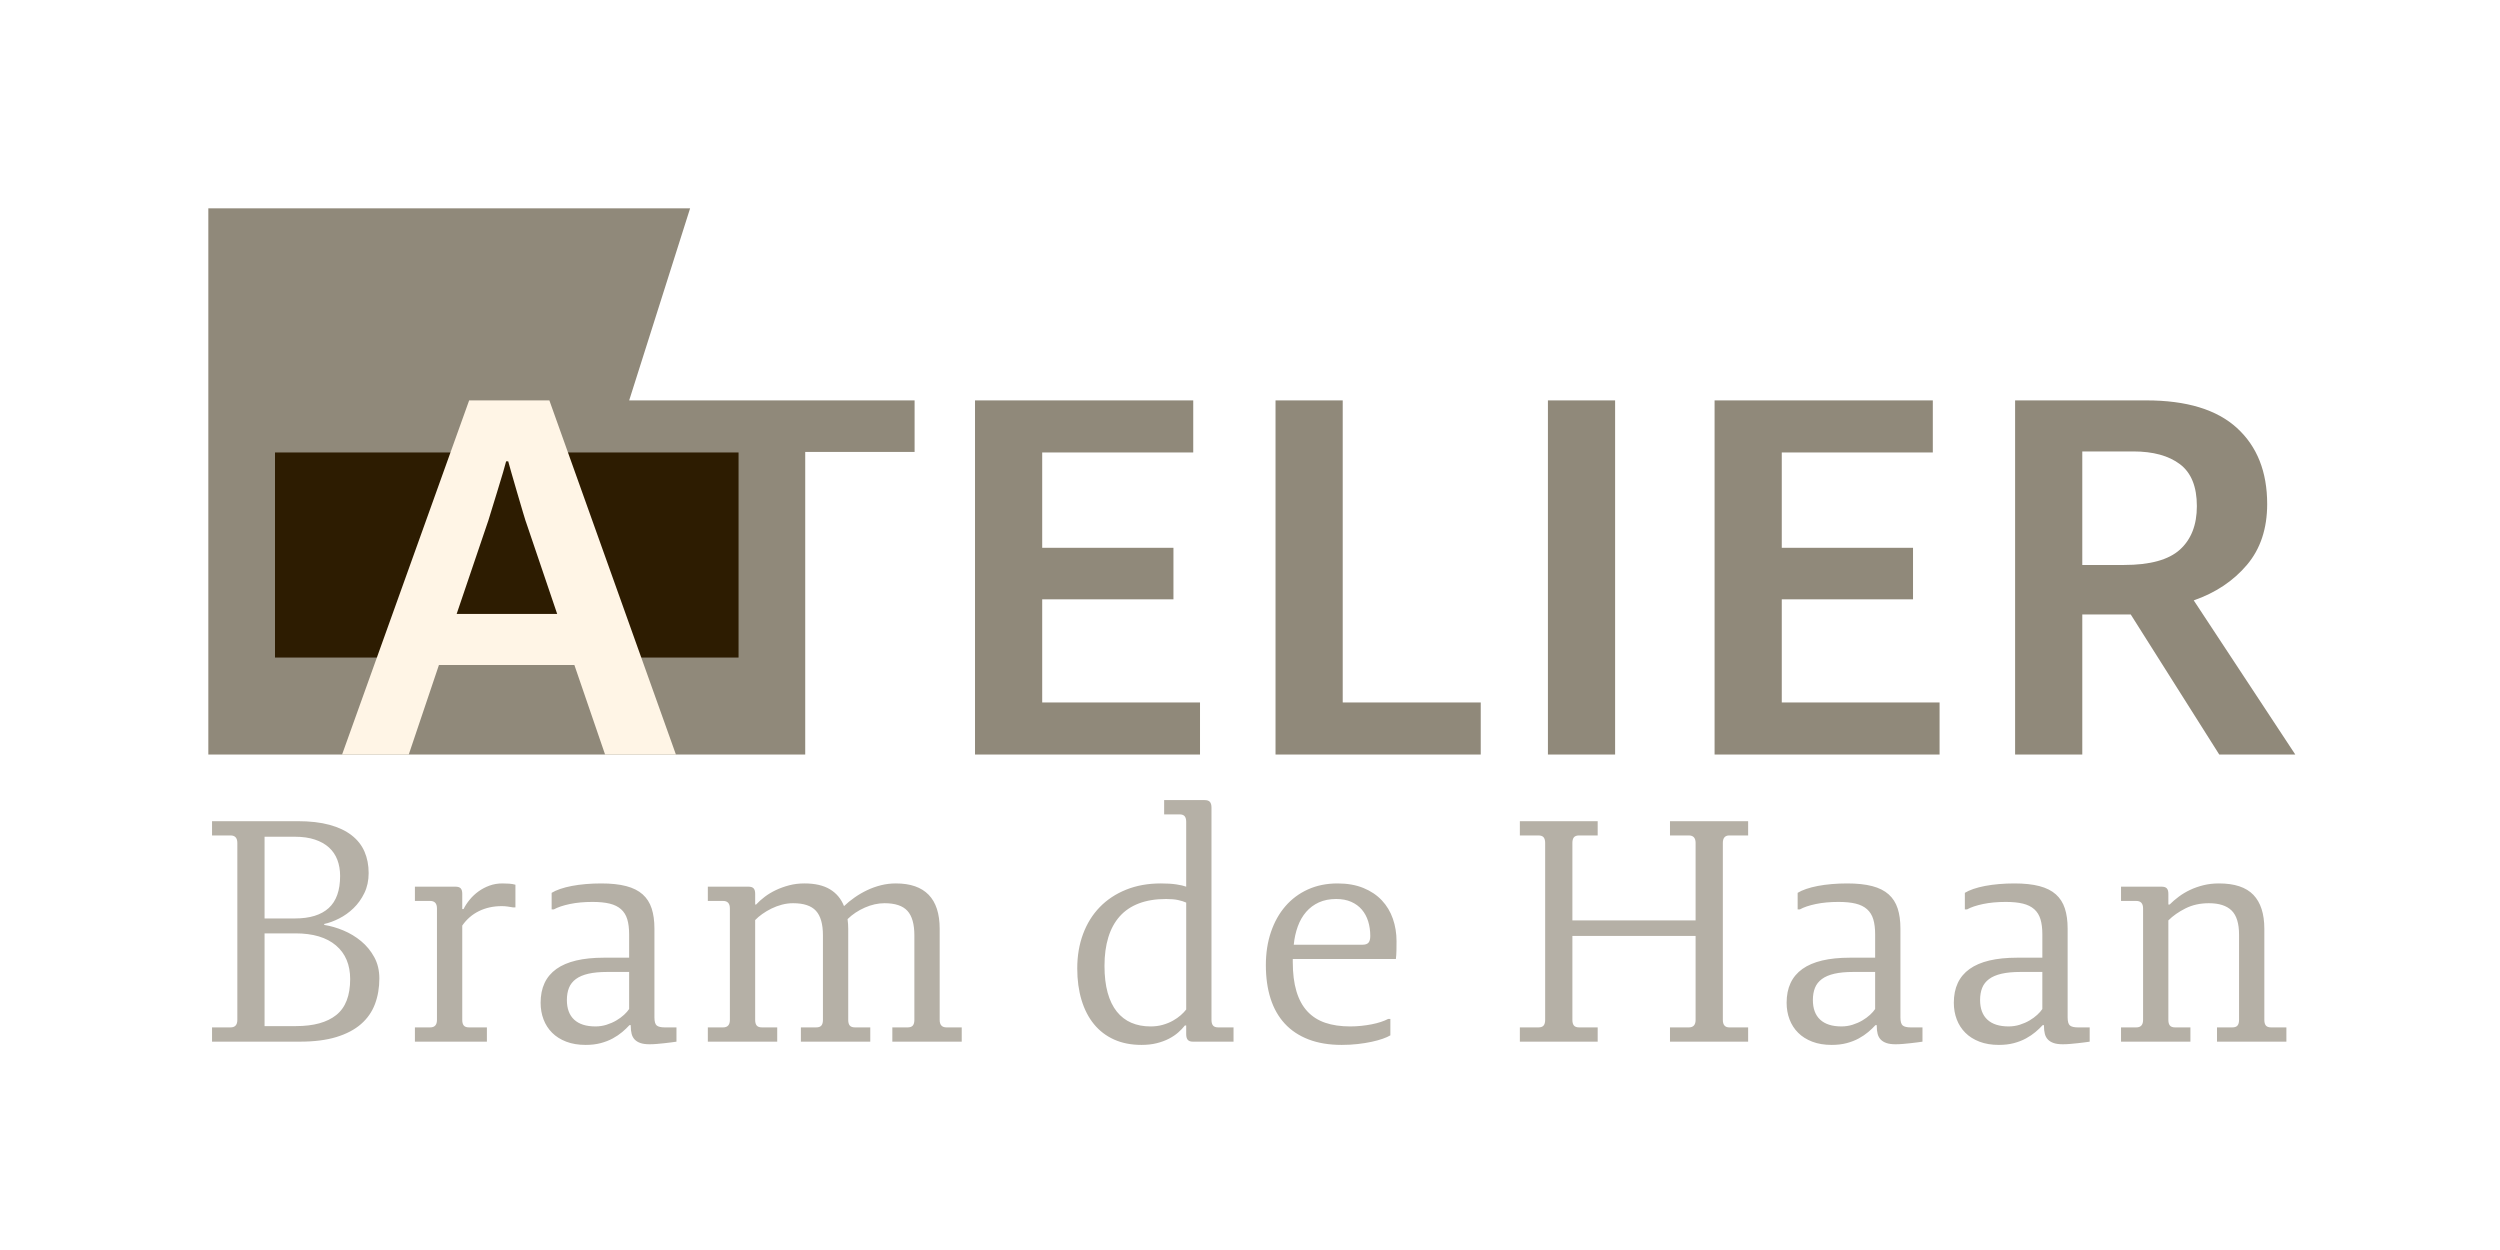
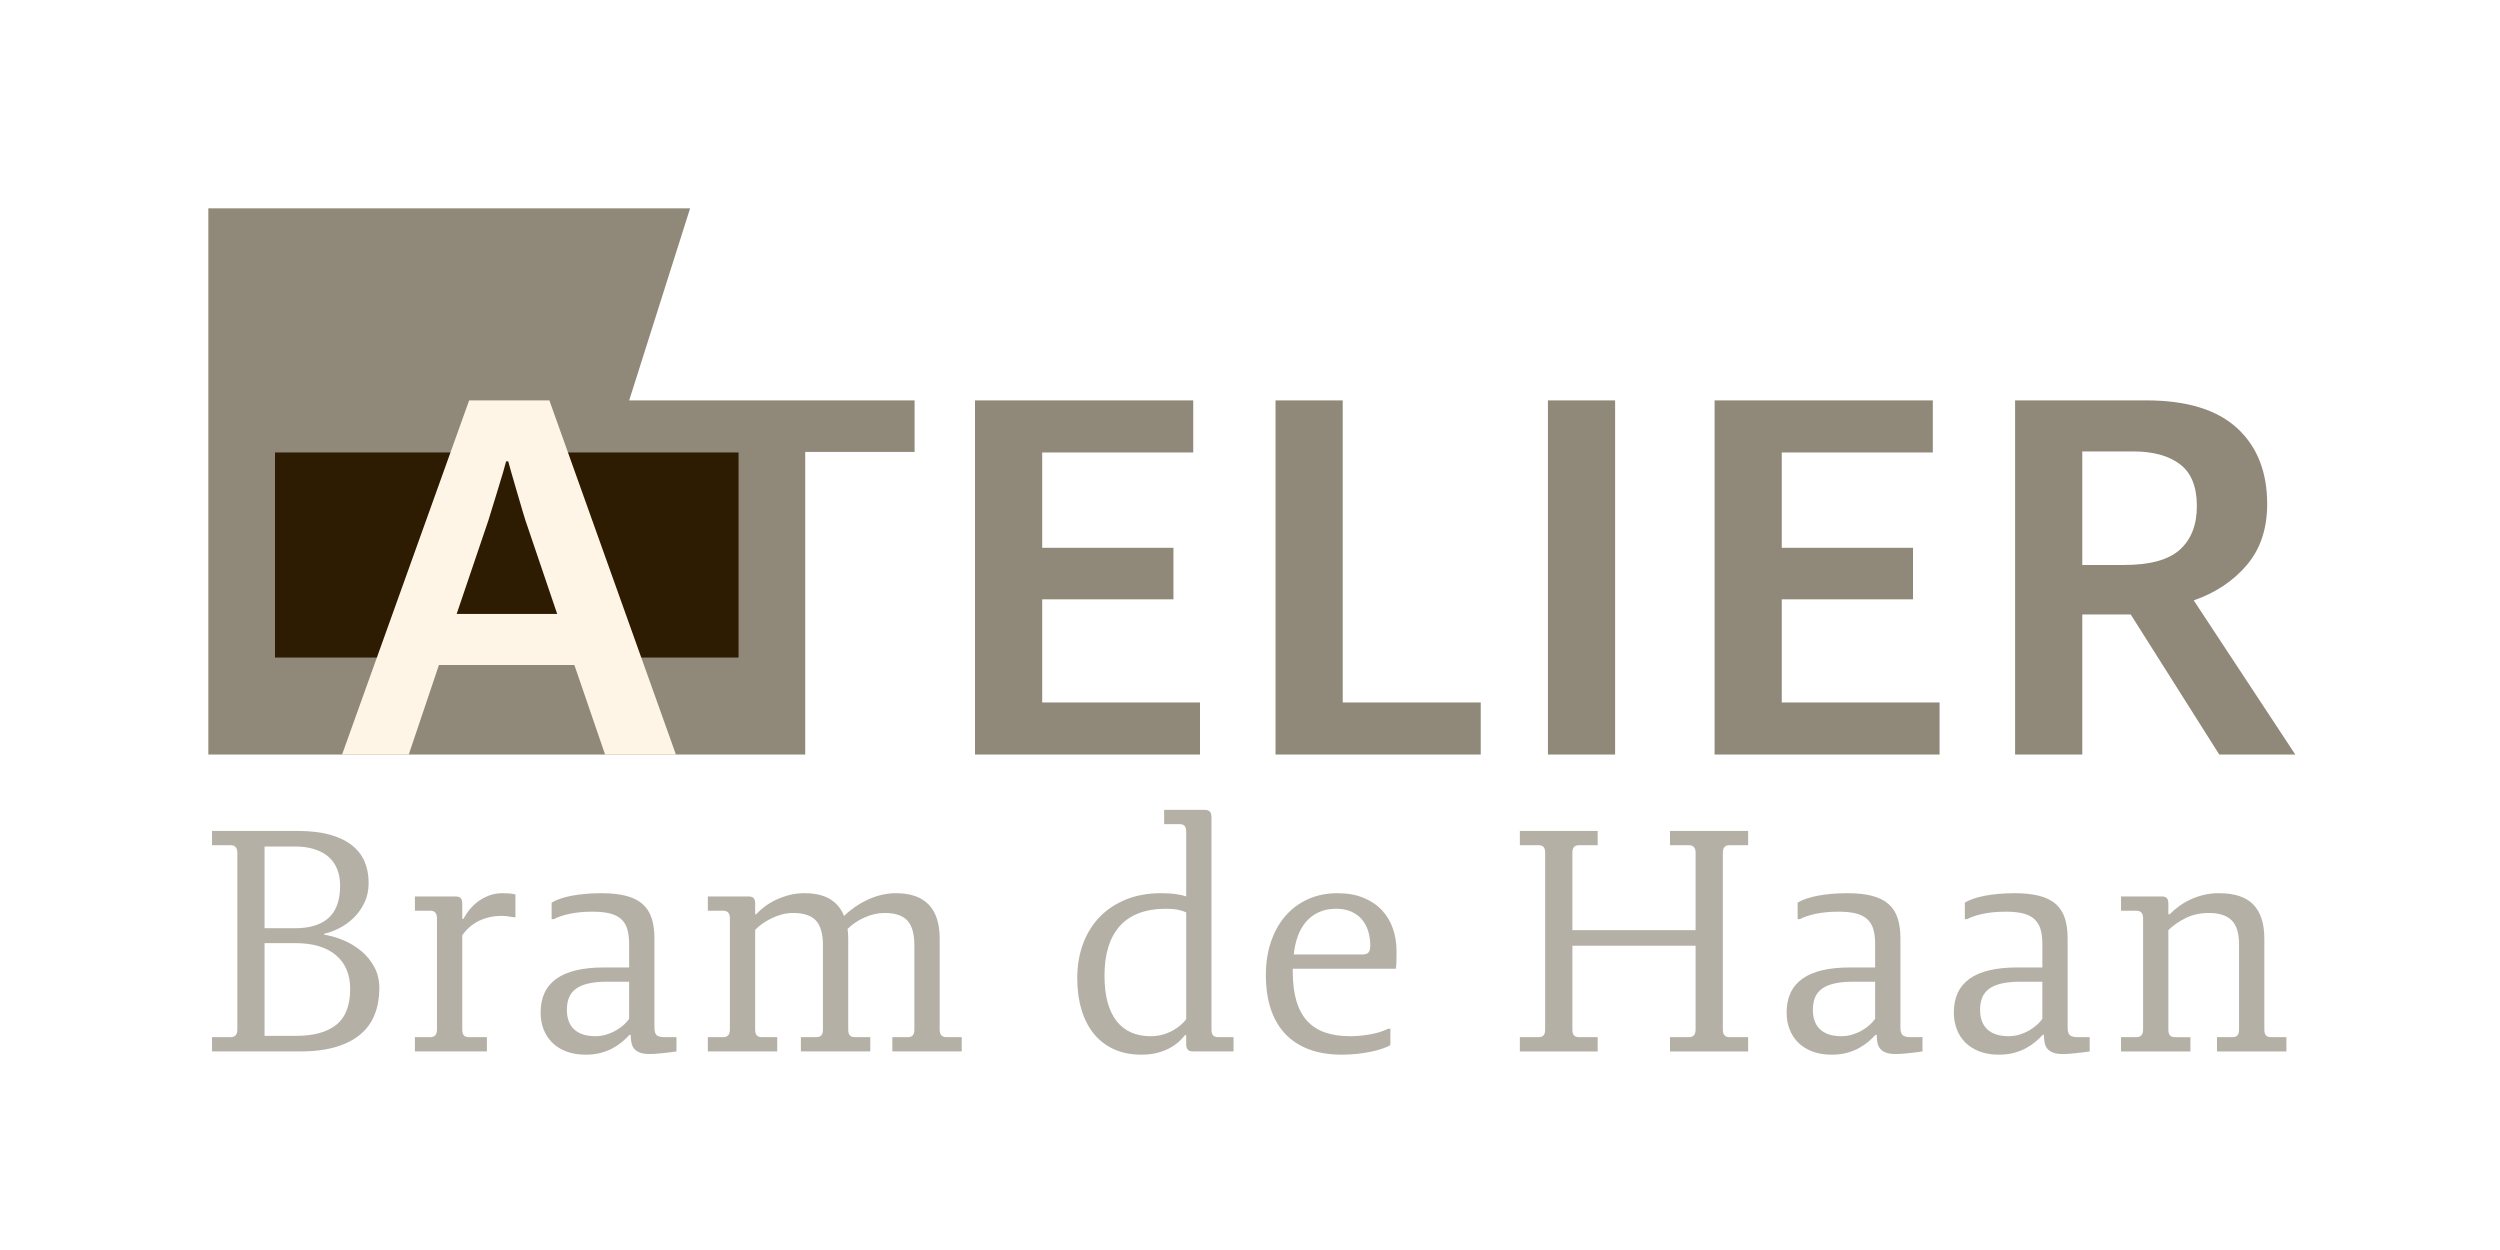
<svg xmlns="http://www.w3.org/2000/svg" xml:space="preserve" style="enable-background:new 0 0 768 384" viewBox="0 0 768 384">
-   <path d="M65.138 315.617h5.678c1.395 0 2.092-.764 2.092-2.291v-54.387c0-1.526-.697-2.291-2.092-2.291h-5.678v-4.383h26.297c3.785 0 7.047.373 9.787 1.121 2.739.746 5.005 1.817 6.798 3.212 1.793 1.395 3.113 3.071 3.959 5.03.847 1.96 1.27 4.151 1.27 6.574 0 2.291-.44 4.342-1.32 6.15-.88 1.811-1.992 3.362-3.337 4.657s-2.823 2.35-4.433 3.163c-1.611.813-3.13 1.369-4.557 1.668v.299c1.925.299 3.885.864 5.877 1.693 1.992.83 3.81 1.926 5.454 3.287 1.644 1.362 2.988 2.997 4.034 4.906s1.569 4.092 1.569 6.549c0 2.856-.448 5.479-1.345 7.869s-2.325 4.441-4.283 6.15c-1.959 1.711-4.482 3.039-7.57 3.984-3.088.947-6.823 1.42-11.206 1.42H65.138v-4.383zm16.137-33.469h9.363c4.548 0 7.994-1.062 10.334-3.188 2.341-2.124 3.511-5.411 3.511-9.861 0-1.825-.283-3.478-.847-4.955-.565-1.478-1.419-2.74-2.565-3.785-1.146-1.047-2.59-1.859-4.333-2.441-1.743-.58-3.777-.871-6.101-.871h-9.363v25.102zm9.662 33.07c5.412 0 9.538-1.137 12.376-3.412 2.839-2.273 4.258-5.951 4.258-11.031 0-4.415-1.453-7.86-4.358-10.334-2.906-2.474-7.064-3.711-12.476-3.711h-9.463v28.488h9.662zM127.461 315.617h4.682c1.395 0 2.092-.764 2.092-2.291v-34.266c0-1.526-.697-2.291-2.092-2.291h-4.682v-4.383h12.451c.763 0 1.303.174 1.619.523.315.348.473.904.473 1.668v4.682h.398c.498-.996 1.137-1.967 1.917-2.914.78-.945 1.676-1.784 2.689-2.515 1.012-.729 2.133-1.319 3.362-1.769 1.228-.447 2.556-.672 3.984-.672.697 0 1.395.025 2.092.074.697.051 1.328.158 1.893.324v6.973h-.697c-.565-.1-1.138-.19-1.718-.273-.582-.083-1.17-.125-1.768-.125-2.59 0-4.923.507-6.998 1.52-2.076 1.013-3.794 2.498-5.155 4.457v28.986c0 .765.157 1.337.473 1.719.315.382.854.572 1.619.572h5.479v4.383h-22.113v-4.383zM169.463 274.279c.697-.431 1.577-.829 2.64-1.195 1.062-.365 2.249-.672 3.561-.922 1.311-.248 2.73-.439 4.258-.572 1.527-.132 3.121-.199 4.781-.199 3.021 0 5.578.273 7.67.822 2.092.547 3.776 1.395 5.055 2.539 1.278 1.146 2.199 2.59 2.764 4.334.564 1.742.847 3.793.847 6.15v27.293c0 1.295.24 2.134.722 2.516.481.382 1.303.572 2.465.572h3.586v4.383c-.432.066-.971.141-1.619.225-.647.082-1.345.165-2.092.248s-1.511.157-2.291.225c-.781.066-1.536.1-2.266.1-1.129 0-2.059-.125-2.789-.373-.731-.25-1.32-.605-1.768-1.071-.448-.465-.764-1.046-.946-1.743-.183-.697-.274-1.494-.274-2.391v-.299h-.398c-.631.697-1.37 1.403-2.216 2.117s-1.818 1.369-2.914 1.967-2.333 1.078-3.71 1.444c-1.378.365-2.914.548-4.607.548-2.258 0-4.25-.332-5.977-.996-1.727-.664-3.171-1.576-4.333-2.739-1.163-1.162-2.042-2.531-2.64-4.108s-.896-3.279-.896-5.105c0-9.23 6.475-13.846 19.424-13.846h7.77v-7.172c0-1.825-.191-3.369-.573-4.632-.382-1.262-1.021-2.291-1.917-3.088s-2.059-1.37-3.486-1.718c-1.428-.35-3.188-.523-5.279-.523-2.59 0-4.915.217-6.973.647-2.059.432-3.686.979-4.881 1.644h-.697v-5.08zm23.807 24.305h-6.773c-2.258 0-4.176.182-5.752.545-1.578.363-2.856.908-3.835 1.634-.98.727-1.686 1.626-2.117 2.698-.432 1.072-.647 2.318-.647 3.737 0 2.642.747 4.655 2.241 6.041 1.494 1.387 3.668 2.079 6.524 2.079 1.195 0 2.341-.173 3.437-.52s2.092-.784 2.988-1.312c.896-.527 1.685-1.105 2.366-1.732.68-.628 1.203-1.222 1.569-1.782v-11.388zM274.12 315.617h4.682c.763 0 1.303-.19 1.619-.572.315-.382.473-.954.473-1.719V287.328c0-3.453-.714-5.959-2.142-7.521-1.428-1.561-3.769-2.341-7.022-2.341-1.992 0-4.009.448-6.051 1.345s-3.81 2.075-5.304 3.536c.066.498.116.996.149 1.494.033.498.05.996.05 1.494v27.99c0 .765.157 1.337.473 1.719.315.382.854.572 1.619.572h4.682v4.383h-21.316v-4.383h4.682c.763 0 1.303-.19 1.619-.572.315-.382.473-.954.473-1.719V287.328c0-3.453-.714-5.959-2.142-7.521-1.428-1.561-3.769-2.341-7.022-2.341-1.163 0-2.308.149-3.437.448-1.129.299-2.2.697-3.212 1.195-1.013.498-1.951 1.055-2.814 1.669-.864.614-1.594 1.237-2.191 1.867v30.68c0 .765.157 1.337.473 1.719.315.382.854.572 1.619.572h4.682v4.383h-21.316v-4.383h4.682c1.395 0 2.092-.764 2.092-2.291v-34.266c0-1.526-.697-2.291-2.092-2.291h-4.682v-4.383h12.451c.763 0 1.303.174 1.619.523.315.348.473.904.473 1.668v3.287h.299c.73-.797 1.61-1.585 2.64-2.365 1.029-.78 2.174-1.47 3.437-2.067 1.261-.598 2.623-1.087 4.084-1.47 1.46-.381 3.021-.572 4.682-.572 3.22 0 5.827.598 7.819 1.793s3.437 2.922 4.333 5.18c.962-.929 2.05-1.818 3.262-2.664 1.211-.848 2.498-1.594 3.86-2.242 1.361-.646 2.78-1.152 4.258-1.519 1.477-.365 2.996-.548 4.557-.548 4.449 0 7.802 1.163 10.061 3.486 2.257 2.324 3.387 5.811 3.387 10.459v27.99c0 1.527.697 2.291 2.092 2.291h4.682v4.383h-21.316v-4.383zM364.4 315.02h-.398c-.565.73-1.254 1.453-2.067 2.166-.814.715-1.768 1.354-2.864 1.918-1.096.565-2.341 1.021-3.735 1.369-1.395.35-2.956.523-4.682.523-3.155 0-5.952-.548-8.392-1.644s-4.5-2.665-6.176-4.706c-1.677-2.043-2.956-4.516-3.835-7.422-.88-2.904-1.32-6.15-1.32-9.736 0-3.852.598-7.379 1.793-10.584 1.195-3.203 2.905-5.951 5.13-8.242 2.224-2.291 4.922-4.075 8.093-5.354 3.17-1.278 6.731-1.918 10.683-1.918 1.859 0 3.444.1 4.756.299 1.311.199 2.316.432 3.013.697v-19.922c0-.764-.158-1.336-.473-1.719-.316-.381-.855-.572-1.619-.572h-4.682v-4.383h12.451c.763 0 1.303.191 1.619.572.315.383.473.955.473 1.719v65.244c0 .765.157 1.337.473 1.719.315.382.854.572 1.619.572h4.682v4.383h-12.451c-.764 0-1.304-.19-1.619-.572-.316-.382-.473-.954-.473-1.719v-2.689zm0-37.746c-.665-.301-1.486-.56-2.465-.776-.98-.216-2.216-.325-3.71-.325-3.188 0-5.969.45-8.342 1.352-2.375.901-4.342 2.229-5.902 3.979-1.561 1.753-2.731 3.905-3.511 6.458-.781 2.553-1.17 5.465-1.17 8.735 0 3.17.324 5.924.971 8.26s1.585 4.272 2.814 5.807c1.228 1.535 2.714 2.679 4.458 3.43s3.71 1.126 5.902 1.126c1.361 0 2.623-.167 3.785-.5 1.162-.334 2.199-.76 3.113-1.277.913-.517 1.709-1.075 2.391-1.677.68-.601 1.236-1.184 1.668-1.752v-32.839zM397.14 295.501c0 3.503.373 6.506 1.121 9.008.746 2.502 1.858 4.554 3.336 6.155s3.312 2.778 5.504 3.528c2.191.751 4.748 1.126 7.67 1.126 1.128 0 2.258-.058 3.387-.174 1.128-.116 2.199-.274 3.213-.474 1.012-.199 1.949-.439 2.813-.722.863-.282 1.61-.59 2.241-.922h.697v5.032c-.598.359-1.387.71-2.365 1.053-.98.342-2.109.652-3.387.93-1.279.276-2.698.505-4.259.685-1.562.18-3.205.27-4.931.27-3.885 0-7.289-.565-10.21-1.693-2.922-1.128-5.354-2.747-7.296-4.855-1.943-2.108-3.396-4.674-4.358-7.695-.964-3.021-1.444-6.441-1.444-10.26 0-3.718.523-7.113 1.568-10.186 1.047-3.07 2.523-5.71 4.434-7.918 1.908-2.208 4.216-3.927 6.922-5.155 2.706-1.228 5.735-1.843 9.09-1.843 3.021 0 5.669.466 7.943 1.395 2.274.93 4.167 2.2 5.678 3.811s2.641 3.494 3.387 5.652c.748 2.159 1.121 4.45 1.121 6.873 0 .896-.009 1.835-.025 2.814s-.074 1.867-.174 2.664h-31.676v.901zm21.416-5.284c.863 0 1.477-.207 1.843-.623.365-.414.548-1.103.548-2.066 0-1.626-.217-3.129-.647-4.508-.432-1.377-1.079-2.572-1.942-3.586-.864-1.012-1.951-1.809-3.262-2.391-1.312-.58-2.848-.871-4.607-.871-2.025 0-3.803.349-5.329 1.046-1.527.697-2.831 1.669-3.909 2.913-1.08 1.246-1.936 2.732-2.565 4.458-.631 1.727-1.046 3.604-1.245 5.628h21.117zM513.02 315.617h5.777c1.395 0 2.092-.766 2.092-2.299v-25.791h-37.852v25.791c0 .767.157 1.342.473 1.725s.854.574 1.619.574h5.678v4.383h-23.906v-4.383h5.678c.764 0 1.303-.19 1.619-.572.314-.382.473-.954.473-1.719v-54.387c0-.764-.158-1.336-.473-1.719-.316-.381-.855-.572-1.619-.572h-5.678v-4.383h23.906v4.383h-5.678c-.765 0-1.304.191-1.619.572-.315.383-.473.955-.473 1.719v23.807h37.852v-23.807c0-1.526-.697-2.291-2.092-2.291h-5.777v-4.383h24.006v4.383h-5.777c-1.328 0-1.992.765-1.992 2.291v54.387c0 1.527.664 2.291 1.992 2.291h5.777v4.383h-24.006v-4.383zM552.233 274.279c.697-.431 1.576-.829 2.64-1.195 1.062-.365 2.249-.672 3.562-.922 1.311-.248 2.73-.439 4.258-.572 1.526-.132 3.12-.199 4.781-.199 3.021 0 5.578.273 7.67.822 2.092.547 3.776 1.395 5.055 2.539 1.278 1.146 2.199 2.59 2.765 4.334.564 1.742.847 3.793.847 6.15v27.293c0 1.295.24 2.134.723 2.516.48.382 1.302.572 2.465.572h3.586v4.383c-.432.066-.971.141-1.619.225-.646.082-1.344.165-2.092.248-.746.083-1.511.157-2.291.225-.78.066-1.536.1-2.266.1-1.129 0-2.06-.125-2.789-.373-.73-.25-1.32-.605-1.768-1.071-.449-.465-.765-1.046-.947-1.743s-.273-1.494-.273-2.391v-.299h-.398c-.631.697-1.369 1.403-2.217 2.117-.846.714-1.817 1.369-2.913 1.967s-2.333 1.078-3.71 1.444c-1.379.365-2.914.548-4.607.548-2.259 0-4.251-.332-5.977-.996-1.727-.664-3.171-1.576-4.333-2.739-1.163-1.162-2.042-2.531-2.64-4.108s-.896-3.279-.896-5.105c0-9.23 6.475-13.846 19.424-13.846h7.77v-7.172c0-1.825-.191-3.369-.572-4.632-.383-1.262-1.021-2.291-1.918-3.088s-2.06-1.37-3.486-1.718c-1.428-.35-3.188-.523-5.279-.523-2.59 0-4.914.217-6.973.647-2.06.432-3.686.979-4.881 1.644h-.697v-5.08zm23.807 24.305h-6.773c-2.259 0-4.176.182-5.752.545-1.578.363-2.856.908-3.836 1.634-.979.727-1.686 1.626-2.116 2.698-.432 1.072-.647 2.318-.647 3.737 0 2.642.747 4.655 2.241 6.041 1.494 1.387 3.668 2.079 6.524 2.079 1.195 0 2.341-.173 3.437-.52s2.092-.784 2.988-1.312c.896-.527 1.685-1.105 2.366-1.732.68-.628 1.202-1.222 1.568-1.782v-11.388zM603.599 274.279c.697-.431 1.576-.829 2.64-1.195 1.062-.365 2.249-.672 3.562-.922 1.311-.248 2.73-.439 4.258-.572 1.526-.132 3.12-.199 4.781-.199 3.021 0 5.578.273 7.67.822 2.092.547 3.776 1.395 5.055 2.539 1.278 1.146 2.199 2.59 2.765 4.334.564 1.742.847 3.793.847 6.15v27.293c0 1.295.24 2.134.723 2.516.48.382 1.302.572 2.465.572h3.586v4.383c-.432.066-.971.141-1.619.225-.646.082-1.344.165-2.092.248-.746.083-1.511.157-2.291.225-.78.066-1.536.1-2.266.1-1.129 0-2.06-.125-2.789-.373-.73-.25-1.32-.605-1.768-1.071-.449-.465-.765-1.046-.947-1.743s-.273-1.494-.273-2.391v-.299h-.398c-.631.697-1.369 1.403-2.217 2.117-.846.714-1.817 1.369-2.913 1.967s-2.333 1.078-3.71 1.444c-1.379.365-2.914.548-4.607.548-2.259 0-4.251-.332-5.977-.996-1.727-.664-3.171-1.576-4.333-2.739-1.163-1.162-2.042-2.531-2.64-4.108s-.896-3.279-.896-5.105c0-9.23 6.475-13.846 19.424-13.846h7.77v-7.172c0-1.825-.191-3.369-.572-4.632-.383-1.262-1.021-2.291-1.918-3.088s-2.06-1.37-3.486-1.718c-1.428-.35-3.188-.523-5.279-.523-2.59 0-4.914.217-6.973.647-2.06.432-3.686.979-4.881 1.644h-.697v-5.08zm23.807 24.305h-6.773c-2.259 0-4.176.182-5.752.545-1.578.363-2.856.908-3.836 1.634-.979.727-1.686 1.626-2.116 2.698-.432 1.072-.647 2.318-.647 3.737 0 2.642.747 4.655 2.241 6.041 1.494 1.387 3.668 2.079 6.524 2.079 1.195 0 2.341-.173 3.437-.52s2.092-.784 2.988-1.312c.896-.527 1.685-1.105 2.366-1.732.68-.628 1.202-1.222 1.568-1.782v-11.388zM651.578 315.617h4.682c1.395 0 2.092-.764 2.092-2.291v-34.266c0-1.526-.697-2.291-2.092-2.291h-4.682v-4.383h12.451c.764 0 1.303.174 1.619.523.314.348.473.904.473 1.668v3.287h.398c.829-.829 1.768-1.635 2.814-2.416 1.045-.779 2.198-1.469 3.461-2.066 1.262-.598 2.631-1.078 4.109-1.444 1.477-.365 3.062-.548 4.756-.548 4.813 0 8.342 1.17 10.584 3.512 2.24 2.34 3.361 5.819 3.361 10.434v27.99c0 .765.157 1.337.473 1.719s.854.572 1.619.572h4.682V320l-21.316 0v-4.383h4.682c.764 0 1.303-.19 1.619-.572.314-.382.473-.954.473-1.719v-26.197c0-3.453-.765-5.927-2.291-7.421-1.527-1.494-3.853-2.241-6.973-2.241-2.689 0-5.089.531-7.197 1.594-2.108 1.063-3.859 2.291-5.254 3.686v30.58c0 .765.157 1.337.473 1.719s.854.572 1.619.572h4.682v4.383H651.578v-4.383z" style="fill:#b5b0a6" />
+   <path d="M65.138 318.617h5.678c1.395 0 2.092-.764 2.092-2.291v-54.387c0-1.526-.697-2.291-2.092-2.291h-5.678v-4.383h26.297c3.785 0 7.047.373 9.787 1.121 2.739.746 5.005 1.817 6.798 3.212s3.113 3.071 3.959 5.03c.847 1.96 1.27 4.151 1.27 6.574 0 2.291-.44 4.342-1.32 6.15-.88 1.811-1.992 3.362-3.337 4.657s-2.823 2.35-4.433 3.163c-1.611.813-3.13 1.369-4.557 1.668v.299c1.925.299 3.885.864 5.877 1.693 1.992.83 3.81 1.926 5.454 3.287 1.644 1.362 2.988 2.997 4.034 4.906s1.569 4.092 1.569 6.549c0 2.856-.448 5.479-1.345 7.869s-2.325 4.441-4.283 6.15c-1.959 1.711-4.482 3.039-7.57 3.984-3.088.947-6.823 1.42-11.206 1.42H65.138v-4.383zm16.137-33.469h9.363c4.548 0 7.994-1.062 10.334-3.188 2.341-2.124 3.511-5.411 3.511-9.861 0-1.825-.283-3.478-.847-4.955-.565-1.478-1.419-2.74-2.565-3.785-1.146-1.047-2.59-1.859-4.333-2.441-1.743-.58-3.777-.871-6.101-.871h-9.363v25.102zm9.662 33.07c5.412 0 9.538-1.137 12.376-3.412 2.839-2.273 4.258-5.951 4.258-11.031 0-4.415-1.453-7.86-4.358-10.334-2.906-2.474-7.064-3.711-12.476-3.711h-9.463v28.488h9.662zM127.461 318.617h4.682c1.395 0 2.092-.764 2.092-2.291v-34.266c0-1.526-.697-2.291-2.092-2.291h-4.682v-4.383h12.451c.763 0 1.303.174 1.619.523.315.348.473.904.473 1.668v4.682h.398c.498-.996 1.137-1.967 1.917-2.914.78-.945 1.676-1.784 2.689-2.515 1.012-.729 2.133-1.319 3.362-1.769 1.228-.447 2.556-.672 3.984-.672.697 0 1.395.025 2.092.074.697.051 1.328.158 1.893.324v6.973h-.697c-.565-.1-1.138-.19-1.718-.273-.582-.083-1.17-.125-1.768-.125-2.59 0-4.923.507-6.998 1.52-2.076 1.013-3.794 2.498-5.155 4.457v28.986c0 .765.157 1.337.473 1.719.315.382.854.572 1.619.572h5.479v4.383h-22.113v-4.383zM169.463 277.279c.697-.431 1.577-.829 2.64-1.195 1.062-.365 2.249-.672 3.561-.922 1.311-.248 2.73-.439 4.258-.572 1.527-.132 3.121-.199 4.781-.199 3.021 0 5.578.273 7.67.822 2.092.547 3.776 1.395 5.055 2.539 1.278 1.146 2.199 2.59 2.764 4.334.564 1.742.847 3.793.847 6.15v27.293c0 1.295.24 2.134.722 2.516.481.382 1.303.572 2.465.572h3.586v4.383c-.432.066-.971.141-1.619.225-.647.082-1.345.165-2.092.248s-1.511.157-2.291.225c-.781.066-1.536.1-2.266.1-1.129 0-2.059-.125-2.789-.373-.731-.25-1.32-.605-1.768-1.071-.448-.465-.764-1.046-.946-1.743-.183-.697-.274-1.494-.274-2.391v-.299h-.398c-.631.697-1.37 1.403-2.216 2.117s-1.818 1.369-2.914 1.967-2.333 1.078-3.71 1.444c-1.378.365-2.914.548-4.607.548-2.258 0-4.25-.332-5.977-.996-1.727-.664-3.171-1.576-4.333-2.739-1.163-1.162-2.042-2.531-2.64-4.108s-.896-3.279-.896-5.105c0-9.23 6.475-13.846 19.424-13.846h7.77v-7.172c0-1.825-.191-3.369-.573-4.632-.382-1.262-1.021-2.291-1.917-3.088s-2.059-1.37-3.486-1.718c-1.428-.35-3.188-.523-5.279-.523-2.59 0-4.915.217-6.973.647-2.059.432-3.686.979-4.881 1.644h-.697v-5.08zm23.807 24.305h-6.773c-2.258 0-4.176.182-5.752.545-1.578.363-2.856.908-3.835 1.634-.98.727-1.686 1.626-2.117 2.698-.432 1.072-.647 2.318-.647 3.737 0 2.642.747 4.655 2.241 6.041 1.494 1.387 3.668 2.079 6.524 2.079 1.195 0 2.341-.173 3.437-.52s2.092-.784 2.988-1.312c.896-.527 1.685-1.105 2.366-1.732.68-.628 1.203-1.222 1.569-1.782v-11.388zM274.12 318.617h4.682c.763 0 1.303-.19 1.619-.572.315-.382.473-.954.473-1.719V290.328c0-3.453-.714-5.959-2.142-7.521-1.428-1.561-3.769-2.341-7.022-2.341-1.992 0-4.009.448-6.051 1.345s-3.81 2.075-5.304 3.536c.066.498.116.996.149 1.494.033.498.05.996.05 1.494v27.99c0 .765.157 1.337.473 1.719.315.382.854.572 1.619.572h4.682v4.383h-21.316v-4.383h4.682c.763 0 1.303-.19 1.619-.572.315-.382.473-.954.473-1.719V290.328c0-3.453-.714-5.959-2.142-7.521-1.428-1.561-3.769-2.341-7.022-2.341-1.163 0-2.308.149-3.437.448-1.129.299-2.2.697-3.212 1.195-1.013.498-1.951 1.055-2.814 1.669-.864.614-1.594 1.237-2.191 1.867v30.68c0 .765.157 1.337.473 1.719.315.382.854.572 1.619.572h4.682v4.383h-21.316v-4.383h4.682c1.395 0 2.092-.764 2.092-2.291v-34.266c0-1.526-.697-2.291-2.092-2.291h-4.682v-4.383h12.451c.763 0 1.303.174 1.619.523.315.348.473.904.473 1.668v3.287h.299c.73-.797 1.61-1.585 2.64-2.365 1.029-.78 2.174-1.47 3.437-2.067 1.261-.598 2.623-1.087 4.084-1.47 1.46-.381 3.021-.572 4.682-.572 3.22 0 5.827.598 7.819 1.793s3.437 2.922 4.333 5.18c.962-.929 2.05-1.818 3.262-2.664 1.211-.848 2.498-1.594 3.86-2.242 1.361-.646 2.78-1.152 4.258-1.519 1.477-.365 2.996-.548 4.557-.548 4.449 0 7.802 1.163 10.061 3.486 2.257 2.324 3.387 5.811 3.387 10.459v27.99c0 1.527.697 2.291 2.092 2.291h4.682v4.383h-21.316v-4.383zM364.4 318.02h-.398c-.565.73-1.254 1.453-2.067 2.166-.814.715-1.768 1.354-2.864 1.918-1.096.565-2.341 1.021-3.735 1.369-1.395.35-2.956.523-4.682.523-3.155 0-5.952-.548-8.392-1.644s-4.5-2.665-6.176-4.706c-1.677-2.043-2.956-4.516-3.835-7.422-.88-2.904-1.32-6.15-1.32-9.736 0-3.852.598-7.379 1.793-10.584 1.195-3.203 2.905-5.951 5.13-8.242 2.224-2.291 4.922-4.075 8.093-5.354 3.17-1.278 6.731-1.918 10.683-1.918 1.859 0 3.444.1 4.756.299 1.311.199 2.316.432 3.013.697v-19.922c0-.764-.158-1.336-.473-1.719-.316-.381-.855-.572-1.619-.572h-4.682v-4.383h12.451c.763 0 1.303.191 1.619.572.315.383.473.955.473 1.719v65.244c0 .765.157 1.337.473 1.719.315.382.854.572 1.619.572h4.682v4.383h-12.451c-.764 0-1.304-.19-1.619-.572-.316-.382-.473-.954-.473-1.719v-2.689zm0-37.746c-.665-.301-1.486-.56-2.465-.776-.98-.216-2.216-.325-3.71-.325-3.188 0-5.969.45-8.342 1.352-2.375.901-4.342 2.229-5.902 3.979-1.561 1.753-2.731 3.905-3.511 6.458-.781 2.553-1.17 5.465-1.17 8.735 0 3.17.324 5.924.971 8.26s1.585 4.272 2.814 5.807c1.228 1.535 2.714 2.679 4.458 3.43s3.71 1.126 5.902 1.126c1.361 0 2.623-.167 3.785-.5 1.162-.334 2.199-.76 3.113-1.277.913-.517 1.709-1.075 2.391-1.677.68-.601 1.236-1.184 1.668-1.752v-32.839zM397.14 298.501c0 3.503.373 6.506 1.121 9.008.746 2.502 1.858 4.554 3.336 6.155s3.312 2.778 5.504 3.528c2.191.751 4.748 1.126 7.67 1.126 1.128 0 2.258-.058 3.387-.174 1.128-.116 2.199-.274 3.213-.474 1.012-.199 1.949-.439 2.813-.722.863-.282 1.61-.59 2.241-.922h.697v5.032c-.598.359-1.387.71-2.365 1.053-.98.342-2.109.652-3.387.93-1.279.276-2.698.505-4.259.685-1.562.18-3.205.27-4.931.27-3.885 0-7.289-.565-10.21-1.693-2.922-1.128-5.354-2.747-7.296-4.855-1.943-2.108-3.396-4.674-4.358-7.695-.964-3.021-1.444-6.441-1.444-10.26 0-3.718.523-7.113 1.568-10.186 1.047-3.07 2.523-5.71 4.434-7.918 1.908-2.208 4.216-3.927 6.922-5.155 2.706-1.228 5.735-1.843 9.09-1.843 3.021 0 5.669.466 7.943 1.395 2.274.93 4.167 2.2 5.678 3.811s2.641 3.494 3.387 5.652c.748 2.159 1.121 4.45 1.121 6.873 0 .896-.009 1.835-.025 2.814s-.074 1.867-.174 2.664h-31.676v.901zm21.416-5.284c.863 0 1.477-.207 1.843-.623.365-.414.548-1.103.548-2.066 0-1.626-.217-3.129-.647-4.508-.432-1.377-1.079-2.572-1.942-3.586-.864-1.012-1.951-1.809-3.262-2.391-1.312-.58-2.848-.871-4.607-.871-2.025 0-3.803.349-5.329 1.046-1.527.697-2.831 1.669-3.909 2.913-1.08 1.246-1.936 2.732-2.565 4.458-.631 1.727-1.046 3.604-1.245 5.628h21.117zM513.02 318.617h5.777c1.395 0 2.092-.766 2.092-2.299v-25.791h-37.852v25.791c0 .767.157 1.342.473 1.725s.854.574 1.619.574h5.678v4.383h-23.906v-4.383h5.678c.764 0 1.303-.19 1.619-.572.314-.382.473-.954.473-1.719v-54.387c0-.764-.158-1.336-.473-1.719-.316-.381-.855-.572-1.619-.572h-5.678v-4.383h23.906v4.383h-5.678c-.765 0-1.304.191-1.619.572-.315.383-.473.955-.473 1.719v23.807h37.852v-23.807c0-1.526-.697-2.291-2.092-2.291h-5.777v-4.383h24.006v4.383h-5.777c-1.328 0-1.992.765-1.992 2.291v54.387c0 1.527.664 2.291 1.992 2.291h5.777v4.383h-24.006v-4.383zM552.233 277.279c.697-.431 1.576-.829 2.64-1.195 1.062-.365 2.249-.672 3.562-.922 1.311-.248 2.73-.439 4.258-.572 1.526-.132 3.12-.199 4.781-.199 3.021 0 5.578.273 7.67.822 2.092.547 3.776 1.395 5.055 2.539 1.278 1.146 2.199 2.59 2.765 4.334.564 1.742.847 3.793.847 6.15v27.293c0 1.295.24 2.134.723 2.516.48.382 1.302.572 2.465.572h3.586v4.383c-.432.066-.971.141-1.619.225-.646.082-1.344.165-2.092.248-.746.083-1.511.157-2.291.225-.78.066-1.536.1-2.266.1-1.129 0-2.06-.125-2.789-.373-.73-.25-1.32-.605-1.768-1.071-.449-.465-.765-1.046-.947-1.743s-.273-1.494-.273-2.391v-.299h-.398c-.631.697-1.369 1.403-2.217 2.117-.846.714-1.817 1.369-2.913 1.967s-2.333 1.078-3.71 1.444c-1.379.365-2.914.548-4.607.548-2.259 0-4.251-.332-5.977-.996-1.727-.664-3.171-1.576-4.333-2.739-1.163-1.162-2.042-2.531-2.64-4.108s-.896-3.279-.896-5.105c0-9.23 6.475-13.846 19.424-13.846h7.77v-7.172c0-1.825-.191-3.369-.572-4.632-.383-1.262-1.021-2.291-1.918-3.088s-2.06-1.37-3.486-1.718c-1.428-.35-3.188-.523-5.279-.523-2.59 0-4.914.217-6.973.647-2.06.432-3.686.979-4.881 1.644h-.697v-5.08zm23.807 24.305h-6.773c-2.259 0-4.176.182-5.752.545-1.578.363-2.856.908-3.836 1.634-.979.727-1.686 1.626-2.116 2.698-.432 1.072-.647 2.318-.647 3.737 0 2.642.747 4.655 2.241 6.041 1.494 1.387 3.668 2.079 6.524 2.079 1.195 0 2.341-.173 3.437-.52s2.092-.784 2.988-1.312c.896-.527 1.685-1.105 2.366-1.732.68-.628 1.202-1.222 1.568-1.782v-11.388zM603.599 277.279c.697-.431 1.576-.829 2.64-1.195 1.062-.365 2.249-.672 3.562-.922 1.311-.248 2.73-.439 4.258-.572 1.526-.132 3.12-.199 4.781-.199 3.021 0 5.578.273 7.67.822 2.092.547 3.776 1.395 5.055 2.539 1.278 1.146 2.199 2.59 2.765 4.334.564 1.742.847 3.793.847 6.15v27.293c0 1.295.24 2.134.723 2.516.48.382 1.302.572 2.465.572h3.586v4.383c-.432.066-.971.141-1.619.225-.646.082-1.344.165-2.092.248-.746.083-1.511.157-2.291.225-.78.066-1.536.1-2.266.1-1.129 0-2.06-.125-2.789-.373-.73-.25-1.32-.605-1.768-1.071-.449-.465-.765-1.046-.947-1.743s-.273-1.494-.273-2.391v-.299h-.398c-.631.697-1.369 1.403-2.217 2.117-.846.714-1.817 1.369-2.913 1.967s-2.333 1.078-3.71 1.444c-1.379.365-2.914.548-4.607.548-2.259 0-4.251-.332-5.977-.996-1.727-.664-3.171-1.576-4.333-2.739-1.163-1.162-2.042-2.531-2.64-4.108s-.896-3.279-.896-5.105c0-9.23 6.475-13.846 19.424-13.846h7.77v-7.172c0-1.825-.191-3.369-.572-4.632-.383-1.262-1.021-2.291-1.918-3.088s-2.06-1.37-3.486-1.718c-1.428-.35-3.188-.523-5.279-.523-2.59 0-4.914.217-6.973.647-2.06.432-3.686.979-4.881 1.644h-.697v-5.08zm23.807 24.305h-6.773c-2.259 0-4.176.182-5.752.545-1.578.363-2.856.908-3.836 1.634-.979.727-1.686 1.626-2.116 2.698-.432 1.072-.647 2.318-.647 3.737 0 2.642.747 4.655 2.241 6.041 1.494 1.387 3.668 2.079 6.524 2.079 1.195 0 2.341-.173 3.437-.52s2.092-.784 2.988-1.312c.896-.527 1.685-1.105 2.366-1.732.68-.628 1.202-1.222 1.568-1.782v-11.388zM651.578 318.617h4.682c1.395 0 2.092-.764 2.092-2.291v-34.266c0-1.526-.697-2.291-2.092-2.291h-4.682v-4.383h12.451c.764 0 1.303.174 1.619.523.314.348.473.904.473 1.668v3.287h.398c.829-.829 1.768-1.635 2.814-2.416 1.045-.779 2.198-1.469 3.461-2.066 1.262-.598 2.631-1.078 4.109-1.444 1.477-.365 3.062-.548 4.756-.548 4.813 0 8.342 1.17 10.584 3.512 2.24 2.34 3.361 5.819 3.361 10.434v27.99c0 .765.157 1.337.473 1.719s.854.572 1.619.572h4.682V323l-21.316 0v-4.383h4.682c.764 0 1.303-.19 1.619-.572.314-.382.473-.954.473-1.719v-26.197c0-3.453-.765-5.927-2.291-7.421-1.527-1.494-3.853-2.241-6.973-2.241-2.689 0-5.089.531-7.197 1.594-2.108 1.063-3.859 2.291-5.254 3.686v30.58c0 .765.157 1.337.473 1.719s.854.572 1.619.572h4.682v4.383H651.578v-4.383z" style="fill:#b5b0a6" />
  <path d="M299.523 123h67.04v16h-46.4v29.28h40.32v15.84h-40.32v31.68h48.48v16h-69.12V123zM391.842 123h20.641v92.8h42.4v16h-63.041V123zM475.521 123h20.64v108.799h-20.64V123zM526.72 123h67.04v16H547.359v29.28h40.32v15.84H547.359v31.68h48.479v16h-69.119V123zM619.039 123h40.319c12.373 0 21.652 2.827 27.84 8.48 6.186 5.655 9.28 13.44 9.28 23.36 0 7.575-2.08 13.815-6.24 18.72-4.159 4.908-9.6 8.535-16.319 10.88l31.199 47.359h-23.359l-27.2-43.04H639.679v43.04h-20.64V123zm33.439 50.56c8 0 13.732-1.572 17.2-4.72 3.465-3.145 5.2-7.6 5.2-13.36 0-5.973-1.735-10.265-5.2-12.88-3.468-2.612-8.24-3.92-14.32-3.92h-15.68v34.88h12.8zM64 64h148l-18.716 59h87.68v15.84h-33.6v92.959L64 231.799V64z" style="fill:#90897a" />
  <path d="M84.48 139h142.404v63H84.48z" style="fill:#2d1c01" />
  <path d="M144.124 123h24.64l38.88 108.799h-21.76l-9.44-27.52H134.844l-9.28 27.52h-20.48l39.04-108.799zm27.04 65.6-9.28-27.36c-.215-.532-.615-1.785-1.2-3.76-.587-1.973-1.2-4.053-1.84-6.24-.64-2.185-1.228-4.212-1.76-6.08-.535-1.865-.855-3.012-.96-3.44h-.64c-.108.428-.428 1.575-.96 3.44-.535 1.868-1.148 3.895-1.84 6.08-.695 2.188-1.335 4.268-1.92 6.24-.587 1.975-.987 3.228-1.2 3.76l-9.28 27.36h30.88z" style="fill:#fff5e6" />
</svg>
